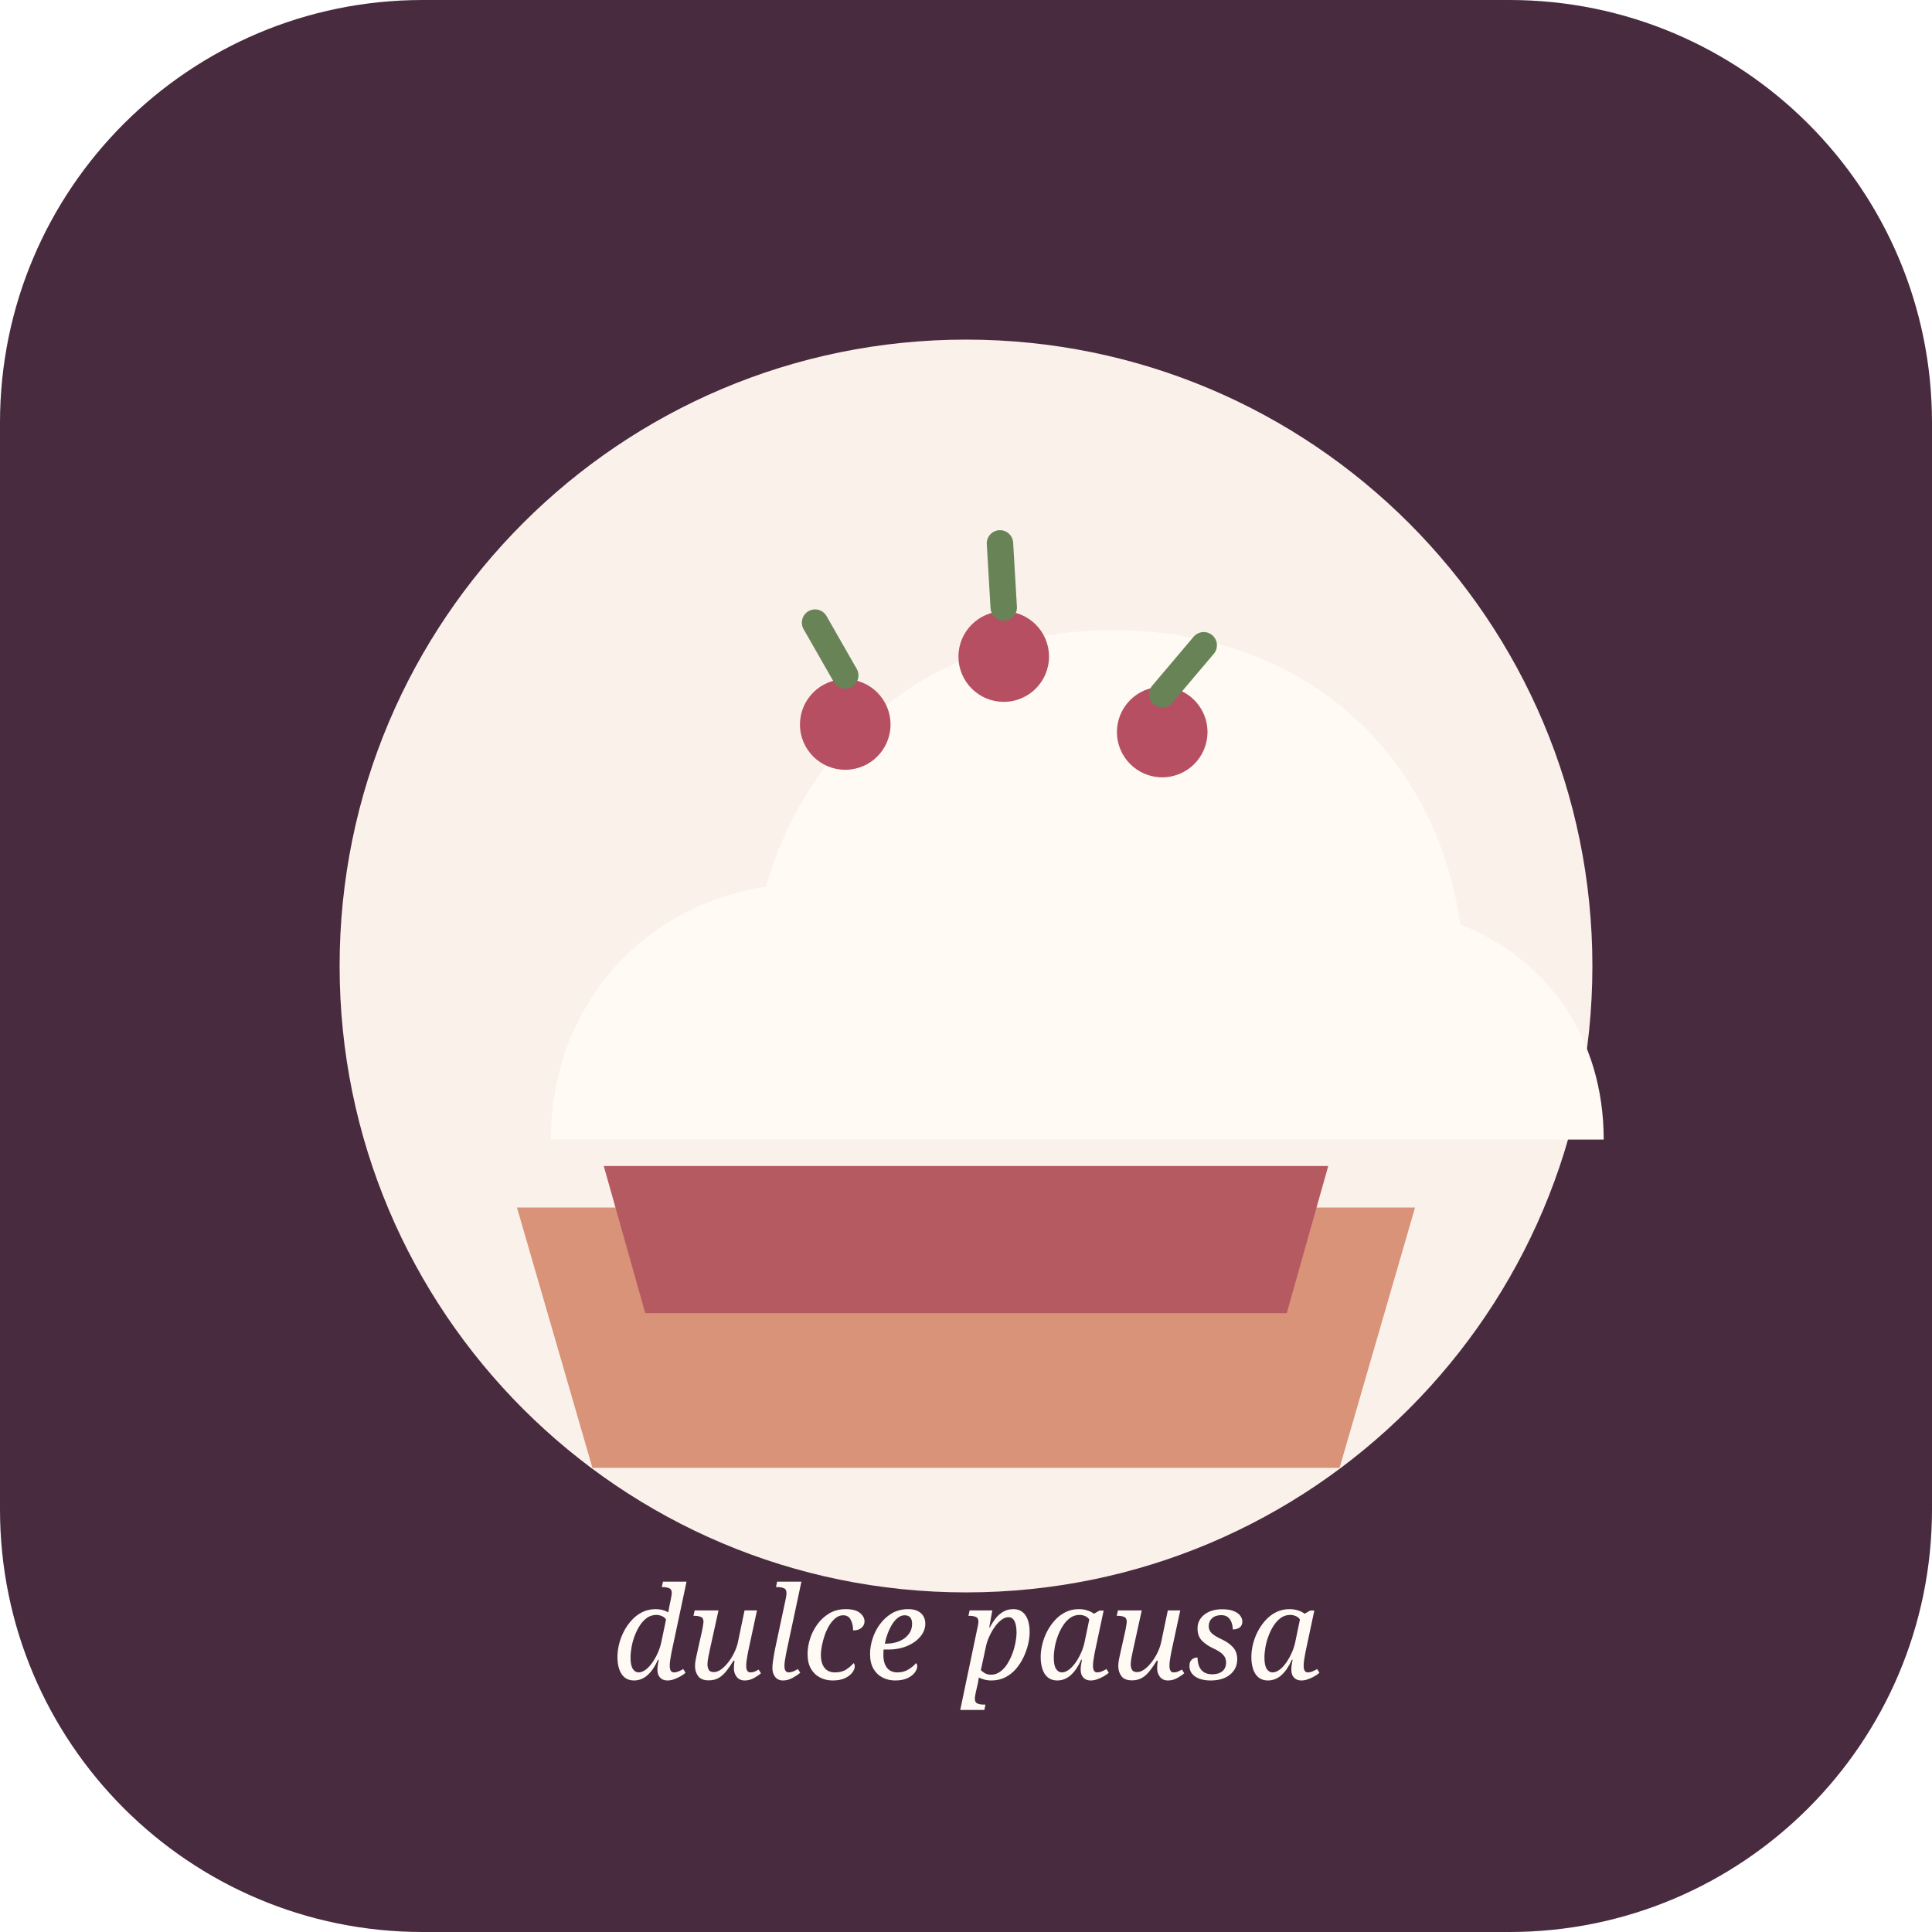
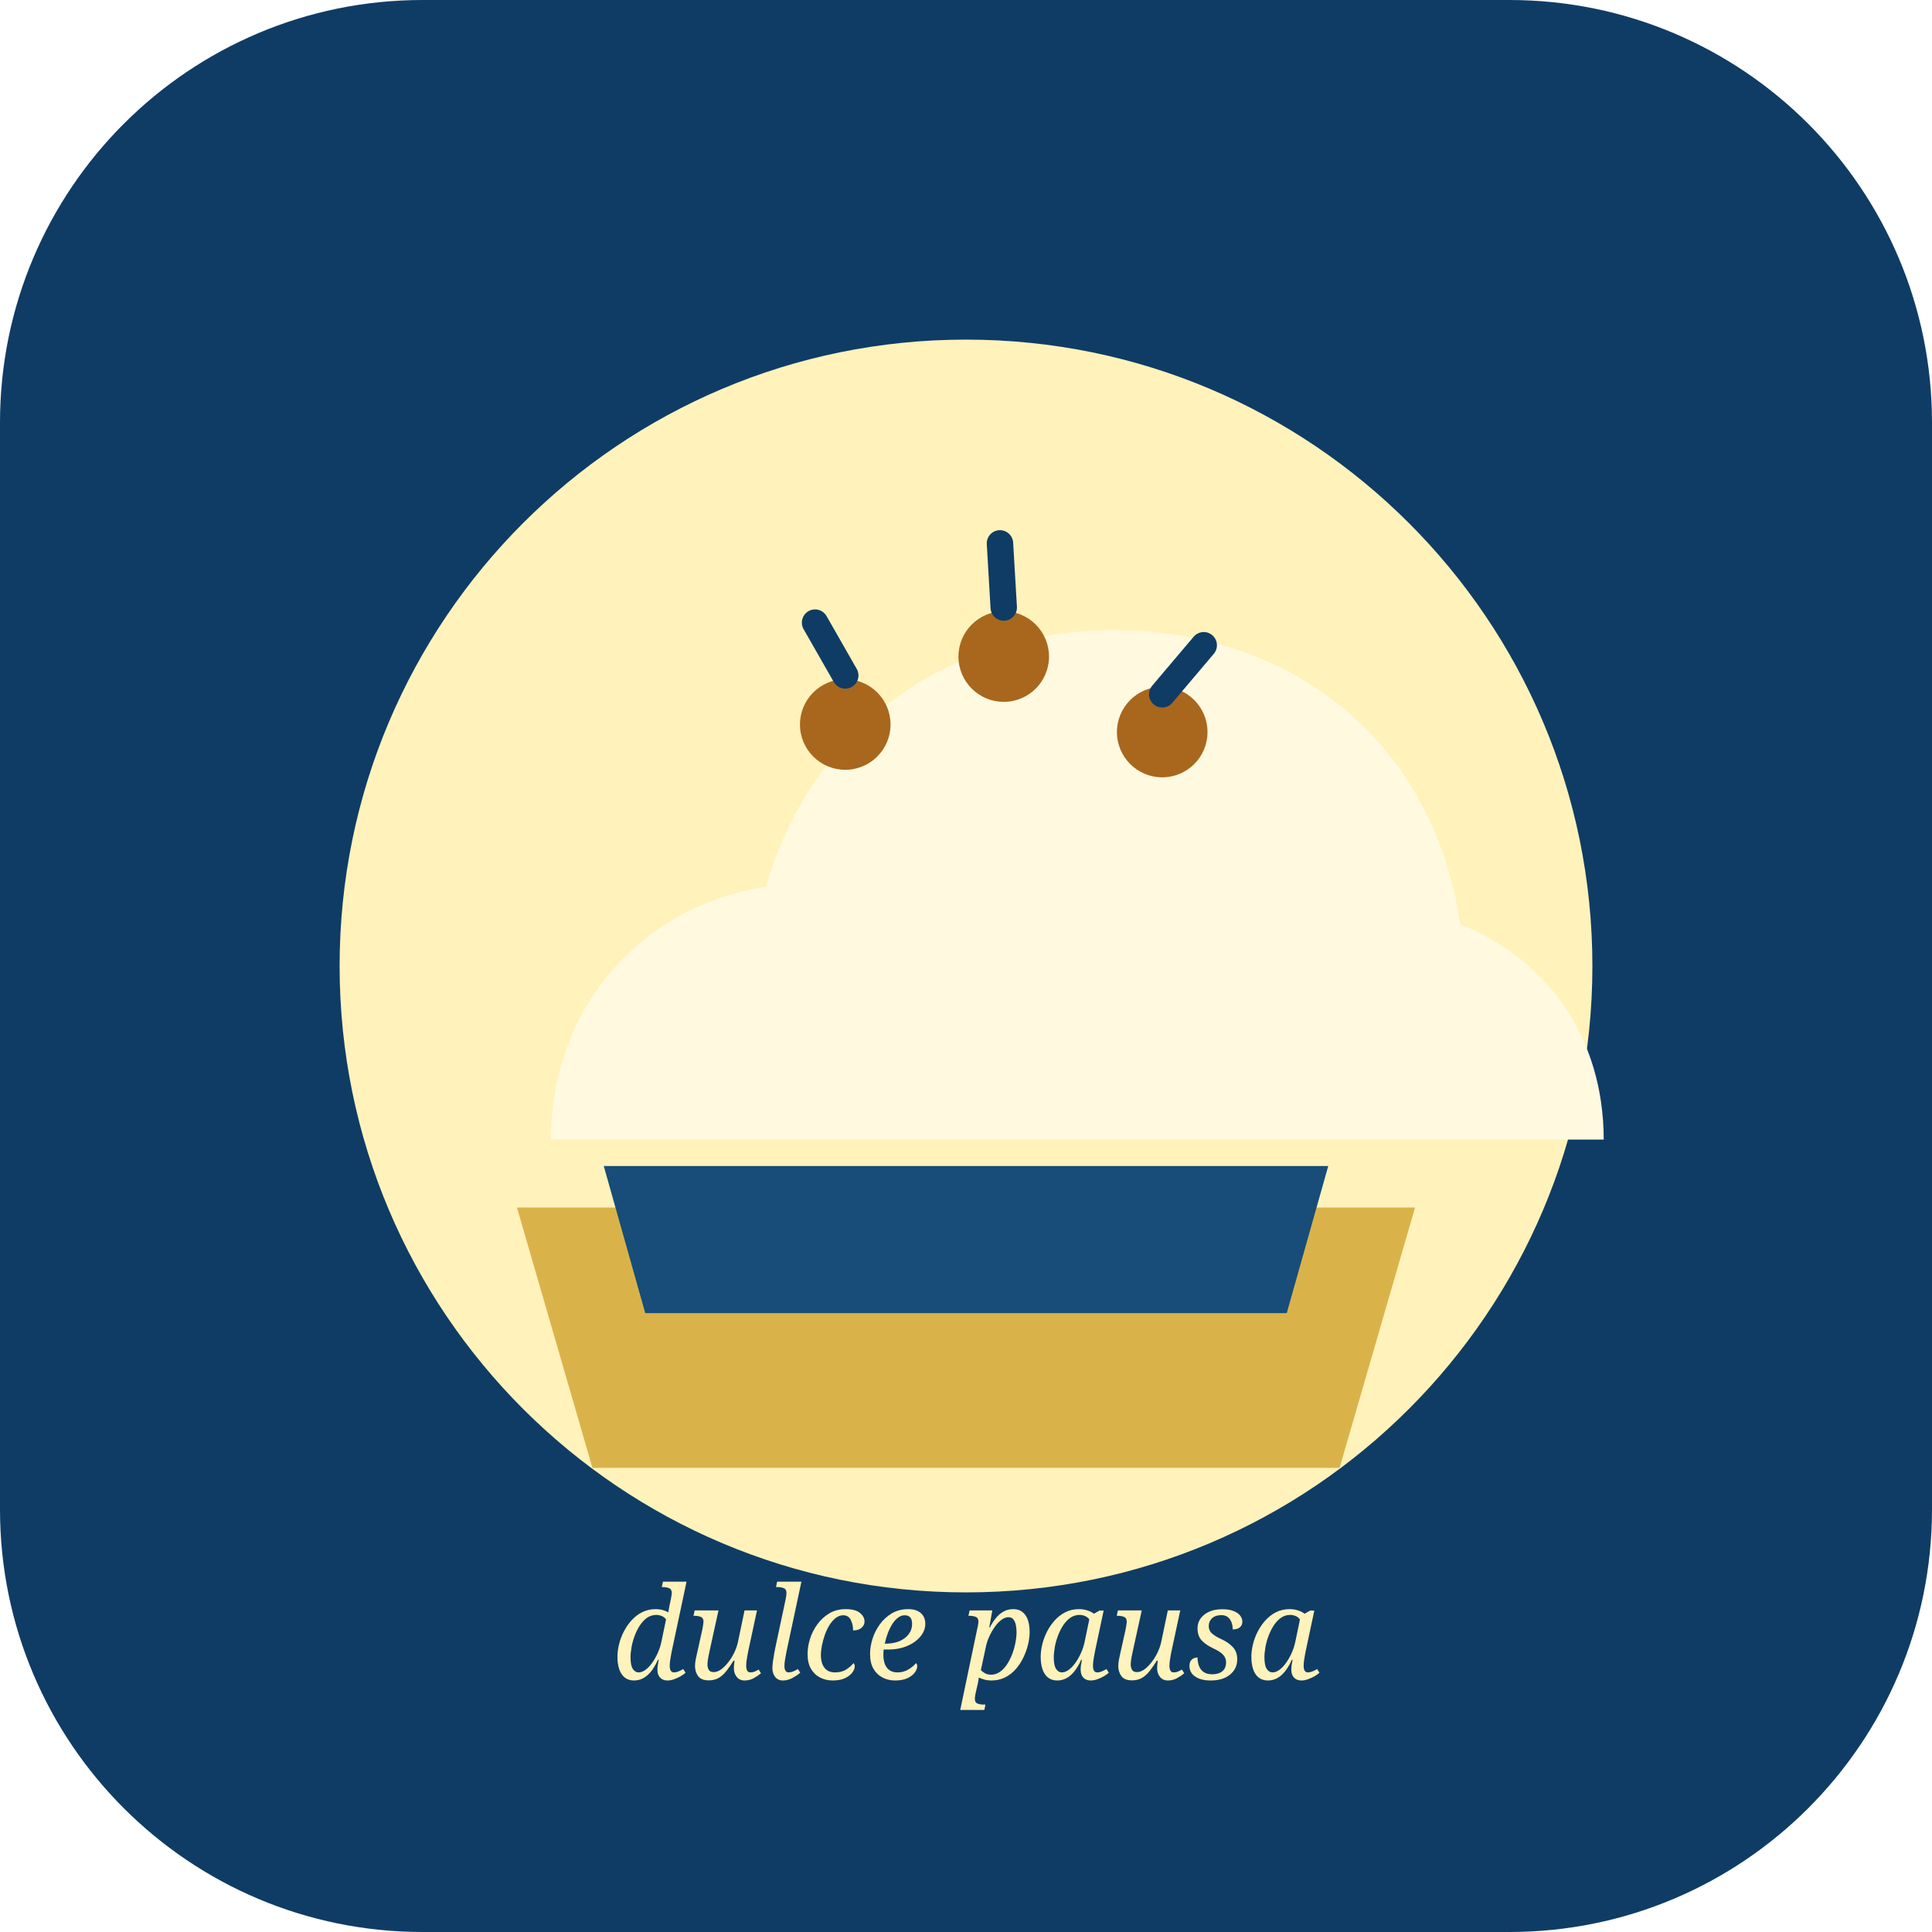
<svg xmlns="http://www.w3.org/2000/svg" viewBox="0 0 512 512">
-   <rect width="512" height="512" rx="112" fill="#482b3f" />
-   <circle cx="256" cy="256" r="166" fill="#fbf1eb" />
-   <path d="M137 320h238l-20 69H157z" fill="#d89379" />
-   <path d="M146 302c0-35 24-62 57-67 12-42 48-68 92-68 48 0 85 30 92 78 23 9 38 30 38 57H146z" fill="#fffaf4" />
-   <path d="M160 309h192l-11 39H171z" fill="#b65a61" />
-   <circle cx="224" cy="192" r="12" fill="#b64f61" />
-   <circle cx="266" cy="174" r="12" fill="#b64f61" />
-   <circle cx="308" cy="194" r="12" fill="#b64f61" />
-   <path d="M224 179l-8-14m50-4-1-17m43 40 11-13" fill="none" stroke="#688456" stroke-linecap="round" stroke-width="7" />
-   <text x="256" y="445" fill="#fffaf4" font-family="Georgia,serif" font-size="34" font-style="italic" text-anchor="middle">dulce pausa</text>
+   <rect width="512" height="512" rx="112" fill="#0F3C65" />
+   <circle cx="256" cy="256" r="166" fill="#FFF2BA" />
+   <path d="M137 320h238l-20 69H157z" fill="#D9B34A" />
+   <path d="M146 302c0-35 24-62 57-67 12-42 48-68 92-68 48 0 85 30 92 78 23 9 38 30 38 57H146z" fill="#FFF9DF" />
+   <path d="M160 309h192l-11 39H171z" fill="#174D78" />
+   <circle cx="224" cy="192" r="12" fill="#A8671D" />
+   <circle cx="266" cy="174" r="12" fill="#A8671D" />
+   <circle cx="308" cy="194" r="12" fill="#A8671D" />
+   <path d="M224 179l-8-14m50-4-1-17m43 40 11-13" fill="none" stroke="#0F3C65" stroke-linecap="round" stroke-width="7" />
+   <text x="256" y="445" fill="#FFF2BA" font-family="Georgia,serif" font-size="34" font-style="italic" text-anchor="middle">dulce pausa</text>
</svg>
